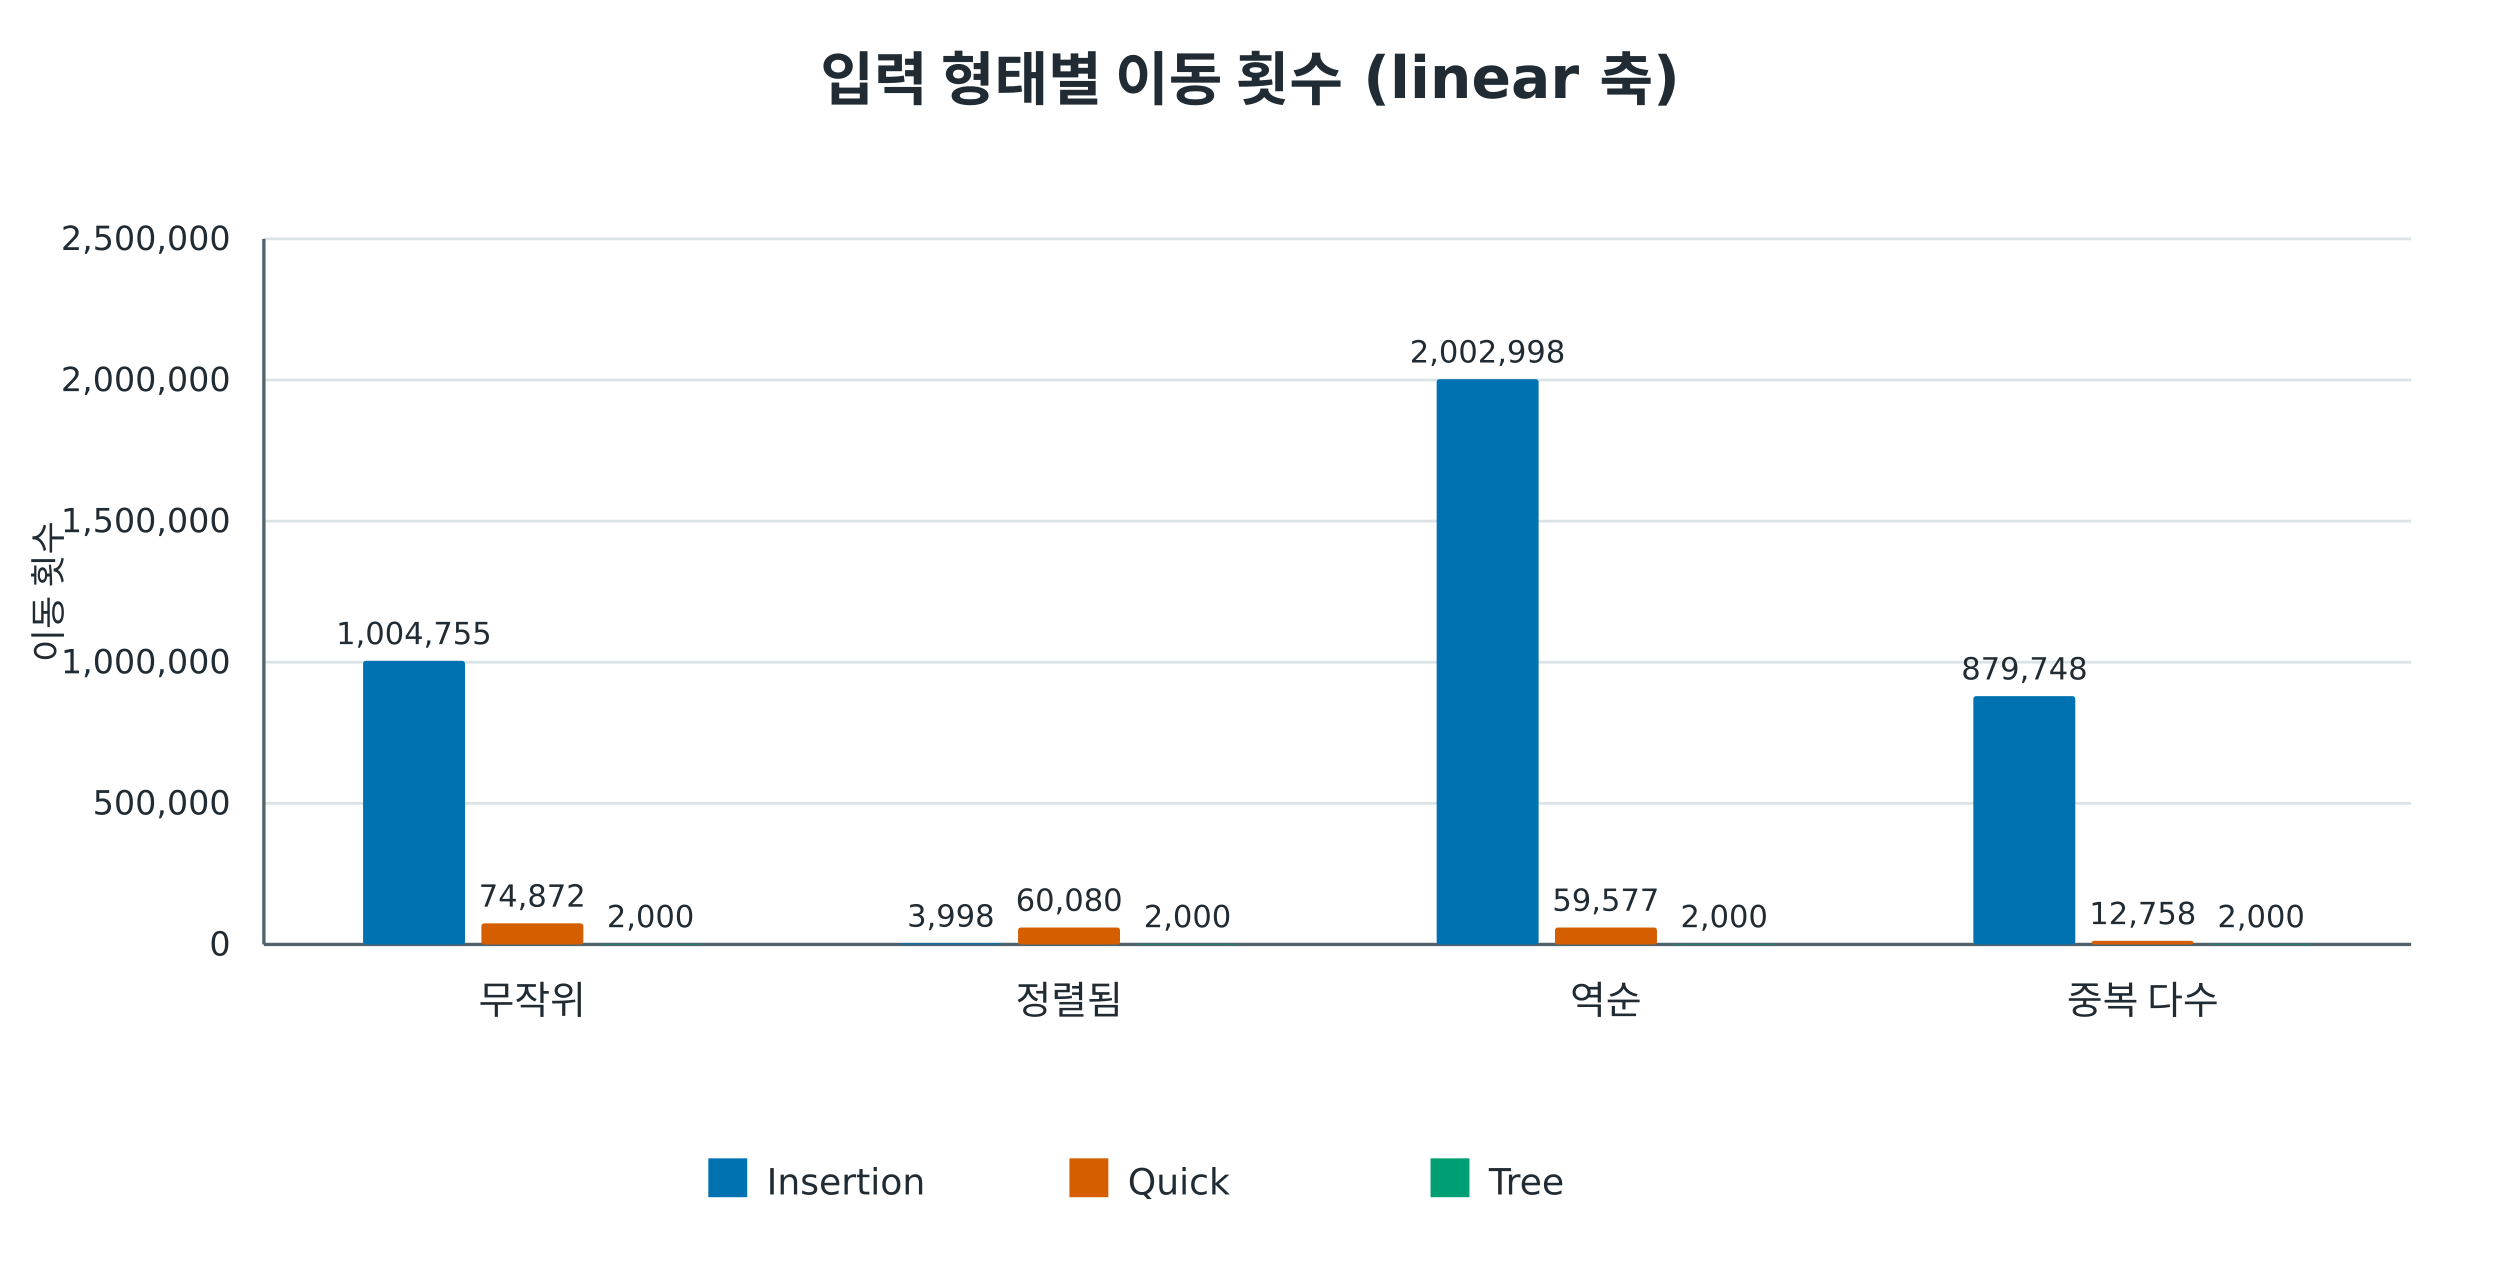
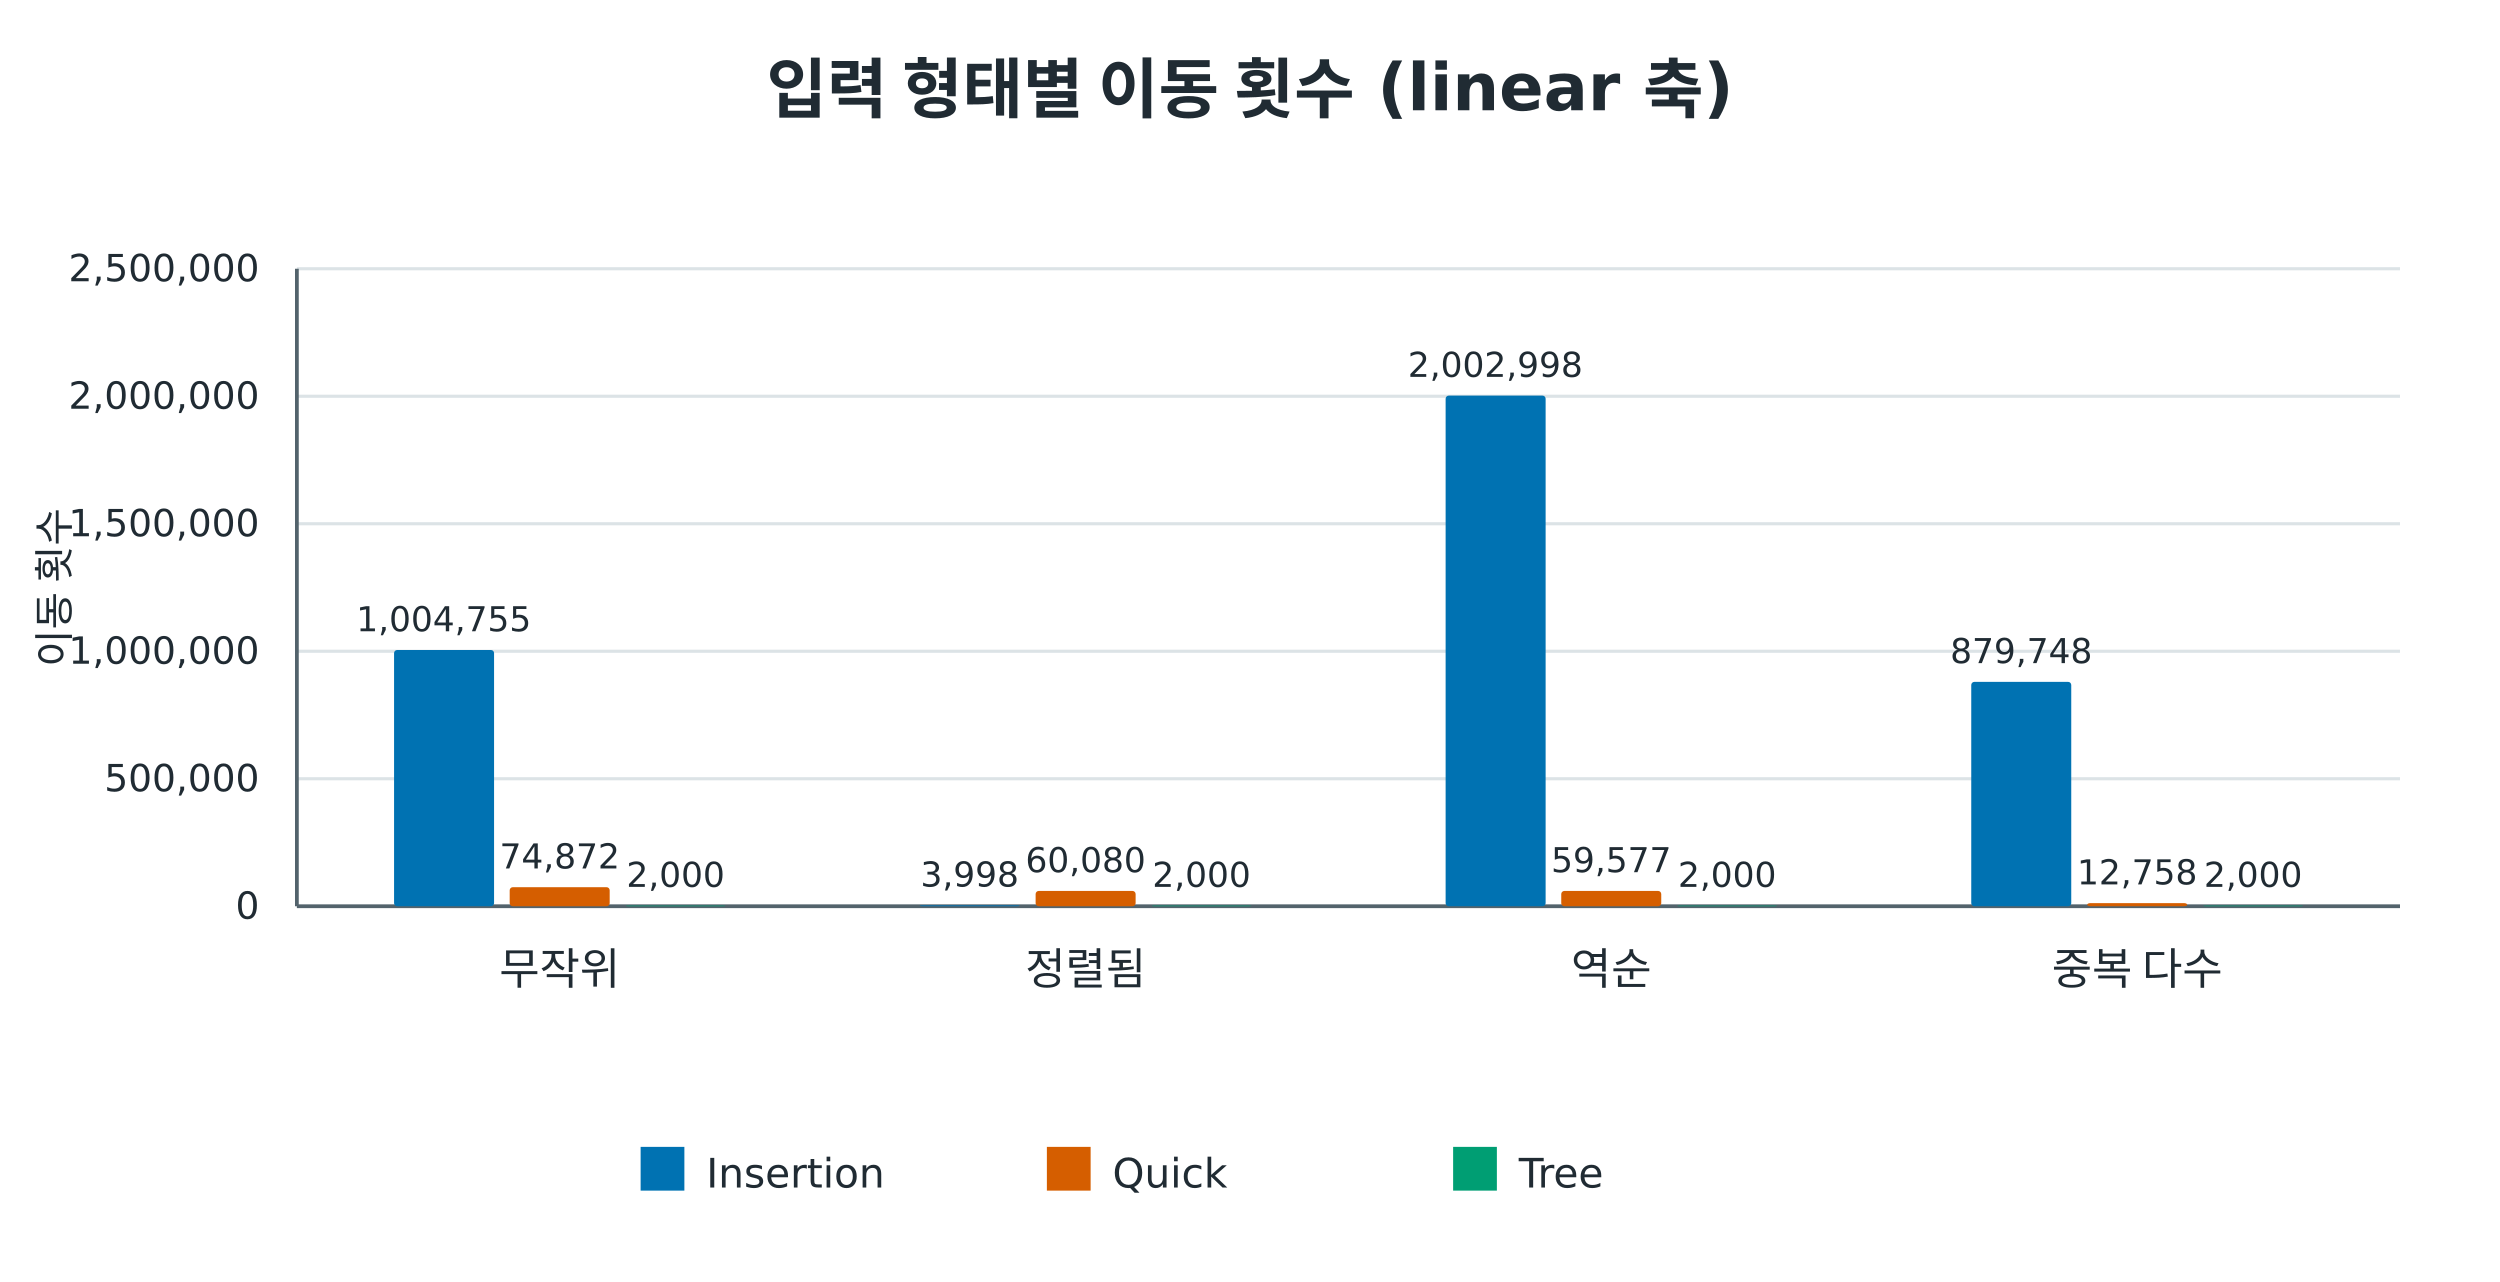
- <svg xmlns="http://www.w3.org/2000/svg" width="900" height="460" viewBox="0 0 900 460" role="img" aria-label="입력 형태별 이동 횟수 (linear 축)">
+ <svg xmlns="http://www.w3.org/2000/svg" width="800" height="410" viewBox="0 0 800 410" role="img" aria-label="입력 형태별 이동 횟수 (linear 축)">
  <style>text{font-family:"DejaVu Sans",sans-serif;fill:#202b33}.grid{stroke:#dce3e6;stroke-width:1}.axis{stroke:#53636c;stroke-width:1.2}.value{font-size:11px}.tick{font-size:12px}.category{font-size:14px}.legend{font-size:13px}.title{font-size:21px;font-weight:700}.ylabel{font-size:13px}</style>
-   <text class="title" x="450.0" y="36" text-anchor="middle">입력 형태별 이동 횟수 (linear 축)</text>
-   <line class="grid" x1="95" y1="340.0" x2="868" y2="340.0" />
-   <text class="tick" x="83" y="344.0" text-anchor="end">0</text>
-   <line class="grid" x1="95" y1="289.2" x2="868" y2="289.2" />
-   <text class="tick" x="83" y="293.2" text-anchor="end">500,000</text>
-   <line class="grid" x1="95" y1="238.4" x2="868" y2="238.4" />
-   <text class="tick" x="83" y="242.4" text-anchor="end">1,000,000</text>
-   <line class="grid" x1="95" y1="187.6" x2="868" y2="187.6" />
-   <text class="tick" x="83" y="191.6" text-anchor="end">1,500,000</text>
-   <line class="grid" x1="95" y1="136.8" x2="868" y2="136.8" />
-   <text class="tick" x="83" y="140.8" text-anchor="end">2,000,000</text>
-   <line class="grid" x1="95" y1="86.0" x2="868" y2="86.0" />
+   <text class="title" x="400.0" y="36" text-anchor="middle">입력 형태별 이동 횟수 (linear 축)</text>
+   <line class="grid" x1="95" y1="290.0" x2="768" y2="290.0" />
+   <text class="tick" x="83" y="294.0" text-anchor="end">0</text>
+   <line class="grid" x1="95" y1="249.2" x2="768" y2="249.2" />
+   <text class="tick" x="83" y="253.2" text-anchor="end">500,000</text>
+   <line class="grid" x1="95" y1="208.4" x2="768" y2="208.4" />
+   <text class="tick" x="83" y="212.4" text-anchor="end">1,000,000</text>
+   <line class="grid" x1="95" y1="167.6" x2="768" y2="167.6" />
+   <text class="tick" x="83" y="171.6" text-anchor="end">1,500,000</text>
+   <line class="grid" x1="95" y1="126.8" x2="768" y2="126.8" />
+   <text class="tick" x="83" y="130.8" text-anchor="end">2,000,000</text>
+   <line class="grid" x1="95" y1="86.0" x2="768" y2="86.0" />
  <text class="tick" x="83" y="90.0" text-anchor="end">2,500,000</text>
-   <line class="axis" x1="95" y1="86" x2="95" y2="340" />
-   <line class="axis" x1="95" y1="340" x2="868" y2="340" />
-   <text class="ylabel" x="22" y="213.0" transform="rotate(-90 22 213.0)" text-anchor="middle">이동 횟수</text>
-   <rect x="130.7" y="237.9" width="36.7" height="102.1" fill="#0072B2" rx="1" />
-   <text class="value" x="149.0" y="231.9" text-anchor="middle">1,004,755</text>
-   <rect x="173.3" y="332.4" width="36.7" height="7.6" fill="#D55E00" rx="1" />
-   <text class="value" x="191.6" y="326.4" text-anchor="middle">74,872</text>
-   <rect x="215.9" y="339.8" width="36.7" height="0.2" fill="#009E73" rx="1" />
-   <text class="value" x="234.2" y="333.8" text-anchor="middle">2,000</text>
-   <text class="category" x="191.6" y="365" text-anchor="middle">무작위</text>
-   <rect x="323.9" y="339.6" width="36.7" height="0.4" fill="#0072B2" rx="1" />
-   <text class="value" x="342.3" y="333.6" text-anchor="middle">3,998</text>
-   <rect x="366.5" y="333.9" width="36.7" height="6.1" fill="#D55E00" rx="1" />
-   <text class="value" x="384.9" y="327.9" text-anchor="middle">60,080</text>
-   <rect x="409.1" y="339.8" width="36.7" height="0.2" fill="#009E73" rx="1" />
-   <text class="value" x="427.5" y="333.8" text-anchor="middle">2,000</text>
-   <text class="category" x="384.9" y="365" text-anchor="middle">정렬됨</text>
-   <rect x="517.2" y="136.5" width="36.7" height="203.5" fill="#0072B2" rx="1" />
-   <text class="value" x="535.5" y="130.5" text-anchor="middle">2,002,998</text>
-   <rect x="559.8" y="333.9" width="36.7" height="6.1" fill="#D55E00" rx="1" />
-   <text class="value" x="578.1" y="327.9" text-anchor="middle">59,577</text>
-   <rect x="602.4" y="339.8" width="36.7" height="0.2" fill="#009E73" rx="1" />
-   <text class="value" x="620.7" y="333.8" text-anchor="middle">2,000</text>
-   <text class="category" x="578.1" y="365" text-anchor="middle">역순</text>
-   <rect x="710.4" y="250.6" width="36.7" height="89.4" fill="#0072B2" rx="1" />
-   <text class="value" x="728.8" y="244.6" text-anchor="middle">879,748</text>
-   <rect x="753.0" y="338.7" width="36.7" height="1.3" fill="#D55E00" rx="1" />
-   <text class="value" x="771.4" y="332.7" text-anchor="middle">12,758</text>
-   <rect x="795.6" y="339.8" width="36.7" height="0.2" fill="#009E73" rx="1" />
-   <text class="value" x="814.0" y="333.8" text-anchor="middle">2,000</text>
-   <text class="category" x="771.4" y="365" text-anchor="middle">중복 다수</text>
-   <rect x="255.0" y="417" width="14" height="14" fill="#0072B2" />
-   <text class="legend" x="276.0" y="430">Insertion</text>
-   <rect x="385.0" y="417" width="14" height="14" fill="#D55E00" />
-   <text class="legend" x="406.0" y="430">Quick</text>
-   <rect x="515.0" y="417" width="14" height="14" fill="#009E73" />
-   <text class="legend" x="536.0" y="430">Tree</text>
+   <line class="axis" x1="95" y1="86" x2="95" y2="290" />
+   <line class="axis" x1="95" y1="290" x2="768" y2="290" />
+   <text class="ylabel" x="22" y="188.0" transform="rotate(-90 22 188.0)" text-anchor="middle">이동 횟수</text>
+   <rect x="126.1" y="208.0" width="32.0" height="82.0" fill="#0072B2" rx="1" />
+   <text class="value" x="142.0" y="202.0" text-anchor="middle">1,004,755</text>
+   <rect x="163.1" y="283.9" width="32.0" height="6.1" fill="#D55E00" rx="1" />
+   <text class="value" x="179.1" y="277.9" text-anchor="middle">74,872</text>
+   <rect x="200.2" y="289.8" width="32.0" height="0.2" fill="#009E73" rx="1" />
+   <text class="value" x="216.2" y="283.8" text-anchor="middle">2,000</text>
+   <text class="category" x="179.1" y="315" text-anchor="middle">무작위</text>
+   <rect x="294.3" y="289.7" width="32.0" height="0.3" fill="#0072B2" rx="1" />
+   <text class="value" x="310.3" y="283.7" text-anchor="middle">3,998</text>
+   <rect x="331.4" y="285.1" width="32.0" height="4.9" fill="#D55E00" rx="1" />
+   <text class="value" x="347.4" y="279.1" text-anchor="middle">60,080</text>
+   <rect x="368.5" y="289.8" width="32.0" height="0.2" fill="#009E73" rx="1" />
+   <text class="value" x="384.5" y="283.8" text-anchor="middle">2,000</text>
+   <text class="category" x="347.4" y="315" text-anchor="middle">정렬됨</text>
+   <rect x="462.6" y="126.6" width="32.0" height="163.4" fill="#0072B2" rx="1" />
+   <text class="value" x="478.5" y="120.6" text-anchor="middle">2,002,998</text>
+   <rect x="499.6" y="285.1" width="32.0" height="4.9" fill="#D55E00" rx="1" />
+   <text class="value" x="515.6" y="279.1" text-anchor="middle">59,577</text>
+   <rect x="536.7" y="289.8" width="32.0" height="0.2" fill="#009E73" rx="1" />
+   <text class="value" x="552.7" y="283.8" text-anchor="middle">2,000</text>
+   <text class="category" x="515.6" y="315" text-anchor="middle">역순</text>
+   <rect x="630.8" y="218.2" width="32.0" height="71.8" fill="#0072B2" rx="1" />
+   <text class="value" x="646.8" y="212.2" text-anchor="middle">879,748</text>
+   <rect x="667.9" y="289.0" width="32.0" height="1.0" fill="#D55E00" rx="1" />
+   <text class="value" x="683.9" y="283.0" text-anchor="middle">12,758</text>
+   <rect x="705.0" y="289.8" width="32.0" height="0.2" fill="#009E73" rx="1" />
+   <text class="value" x="721.0" y="283.8" text-anchor="middle">2,000</text>
+   <text class="category" x="683.9" y="315" text-anchor="middle">중복 다수</text>
+   <rect x="205.0" y="367" width="14" height="14" fill="#0072B2" />
+   <text class="legend" x="226.0" y="380">Insertion</text>
+   <rect x="335.0" y="367" width="14" height="14" fill="#D55E00" />
+   <text class="legend" x="356.0" y="380">Quick</text>
+   <rect x="465.0" y="367" width="14" height="14" fill="#009E73" />
+   <text class="legend" x="486.0" y="380">Tree</text>
</svg>
